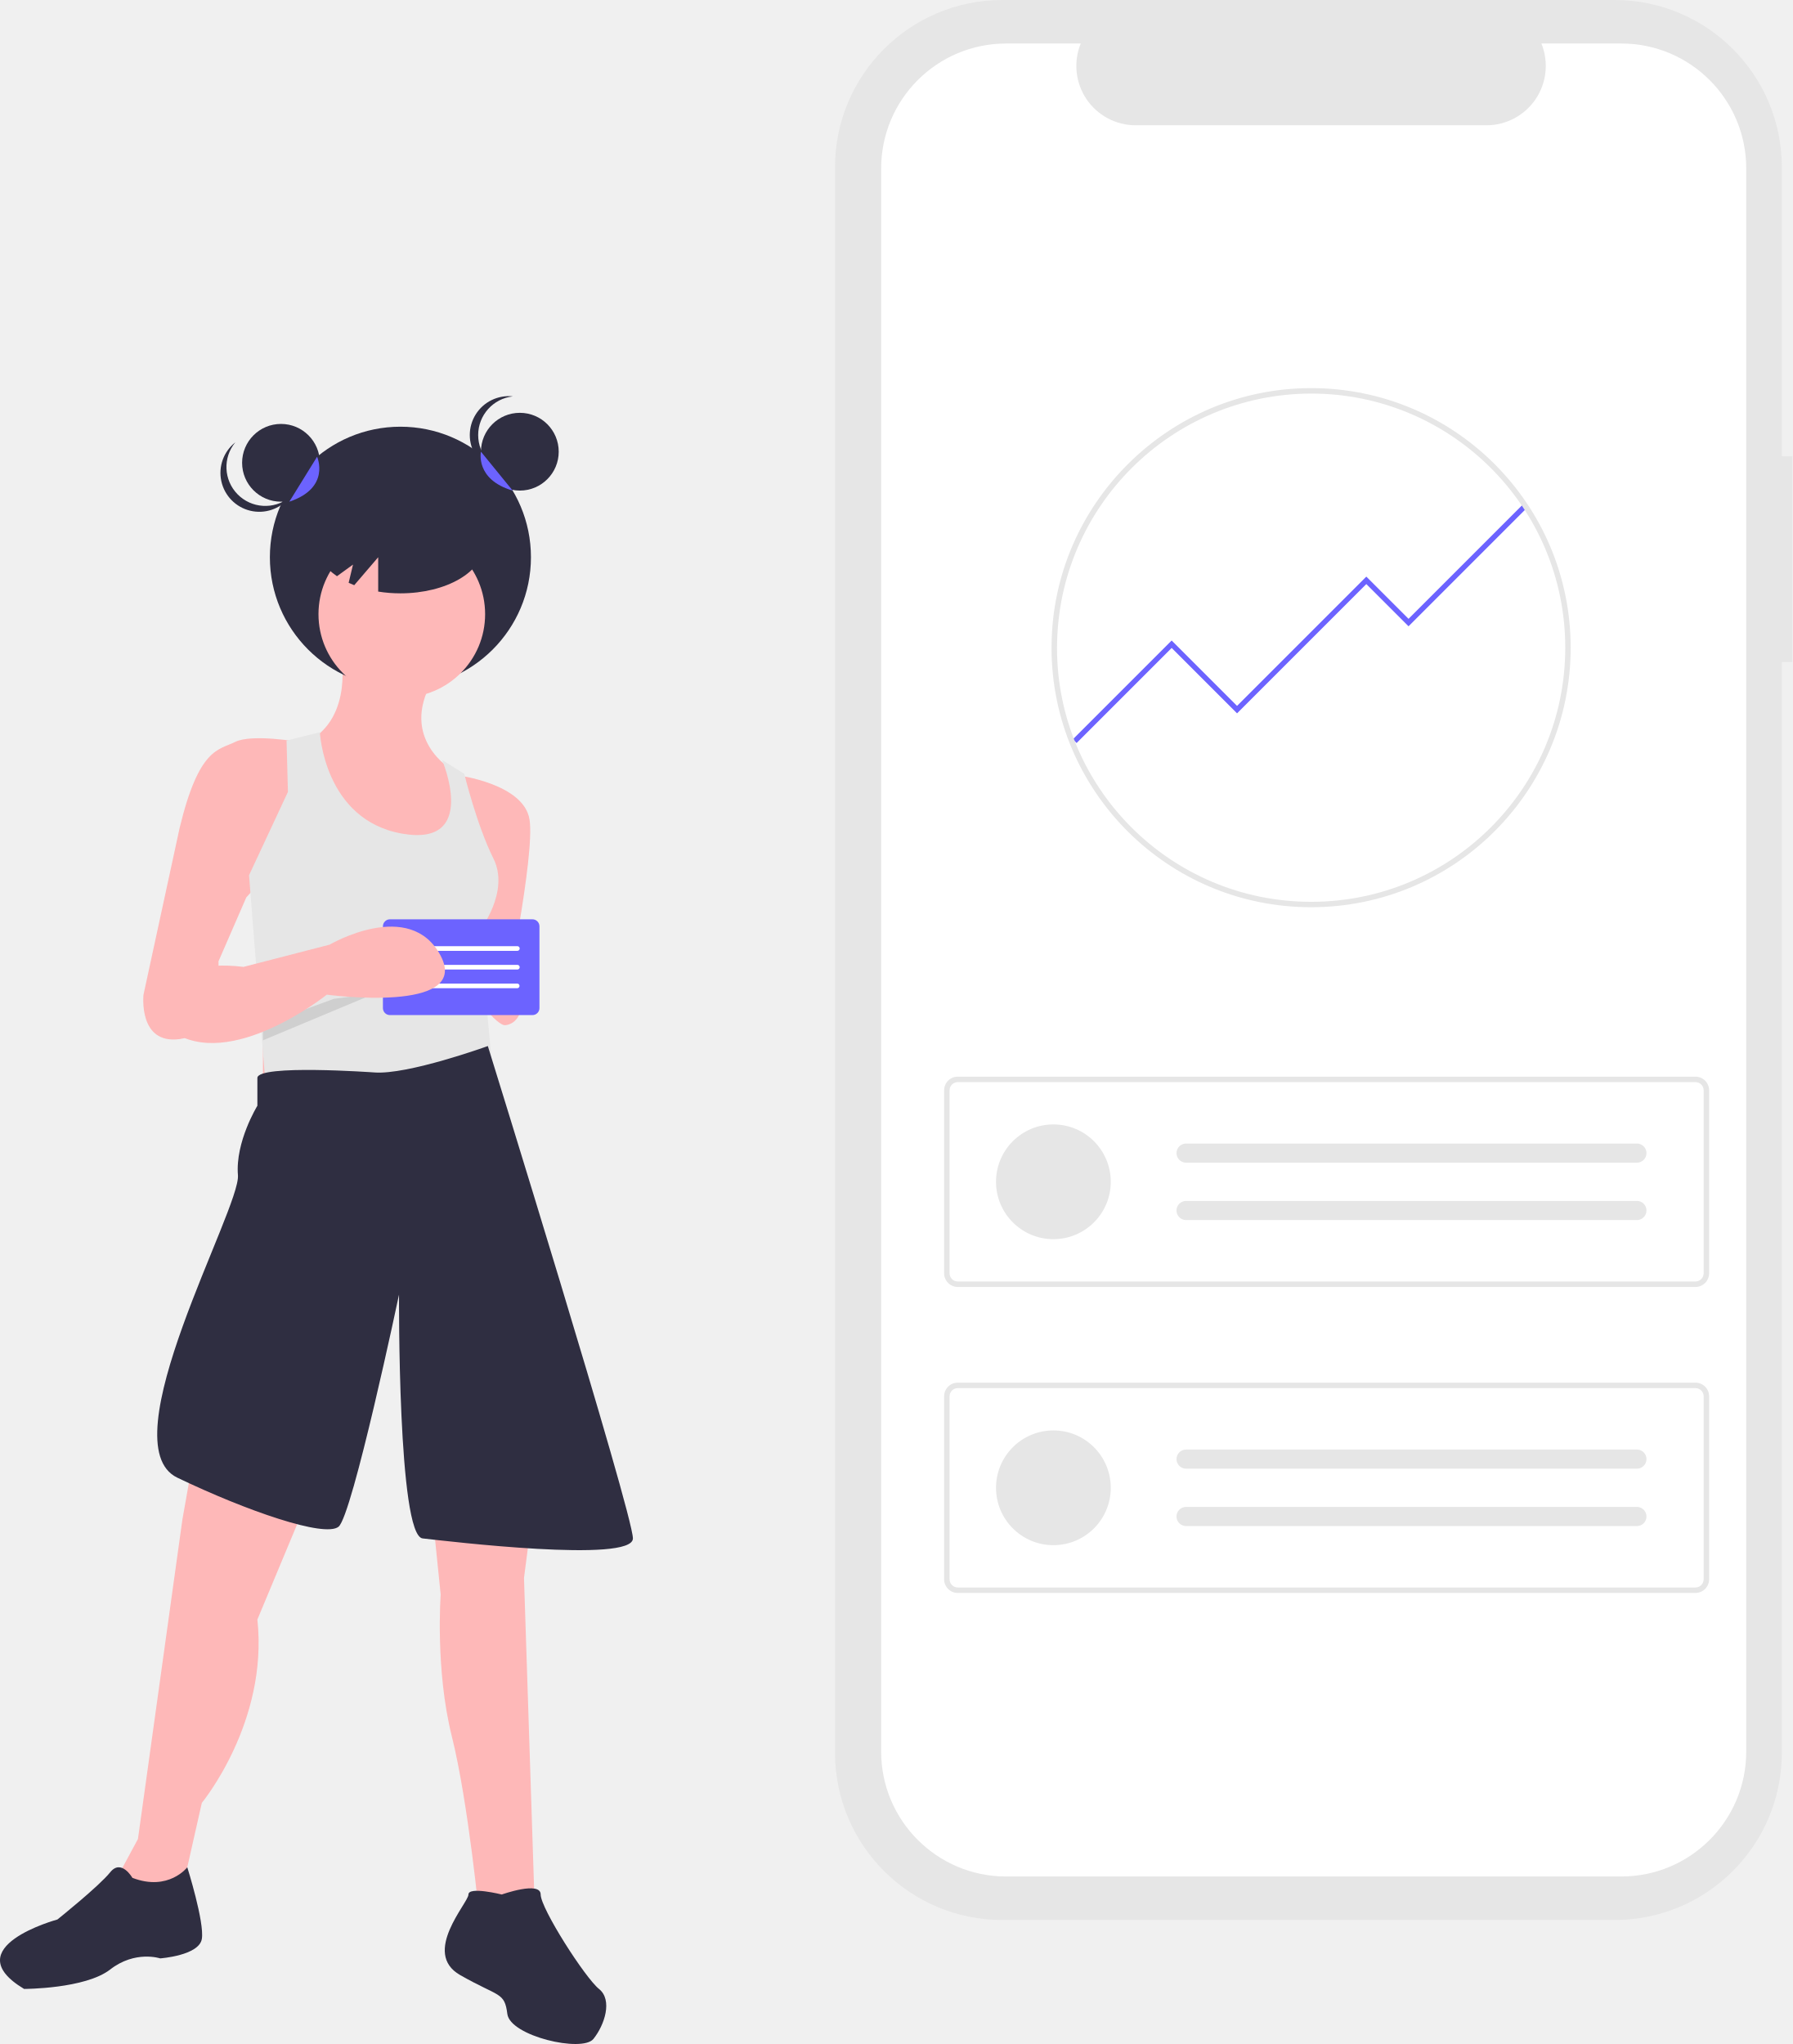
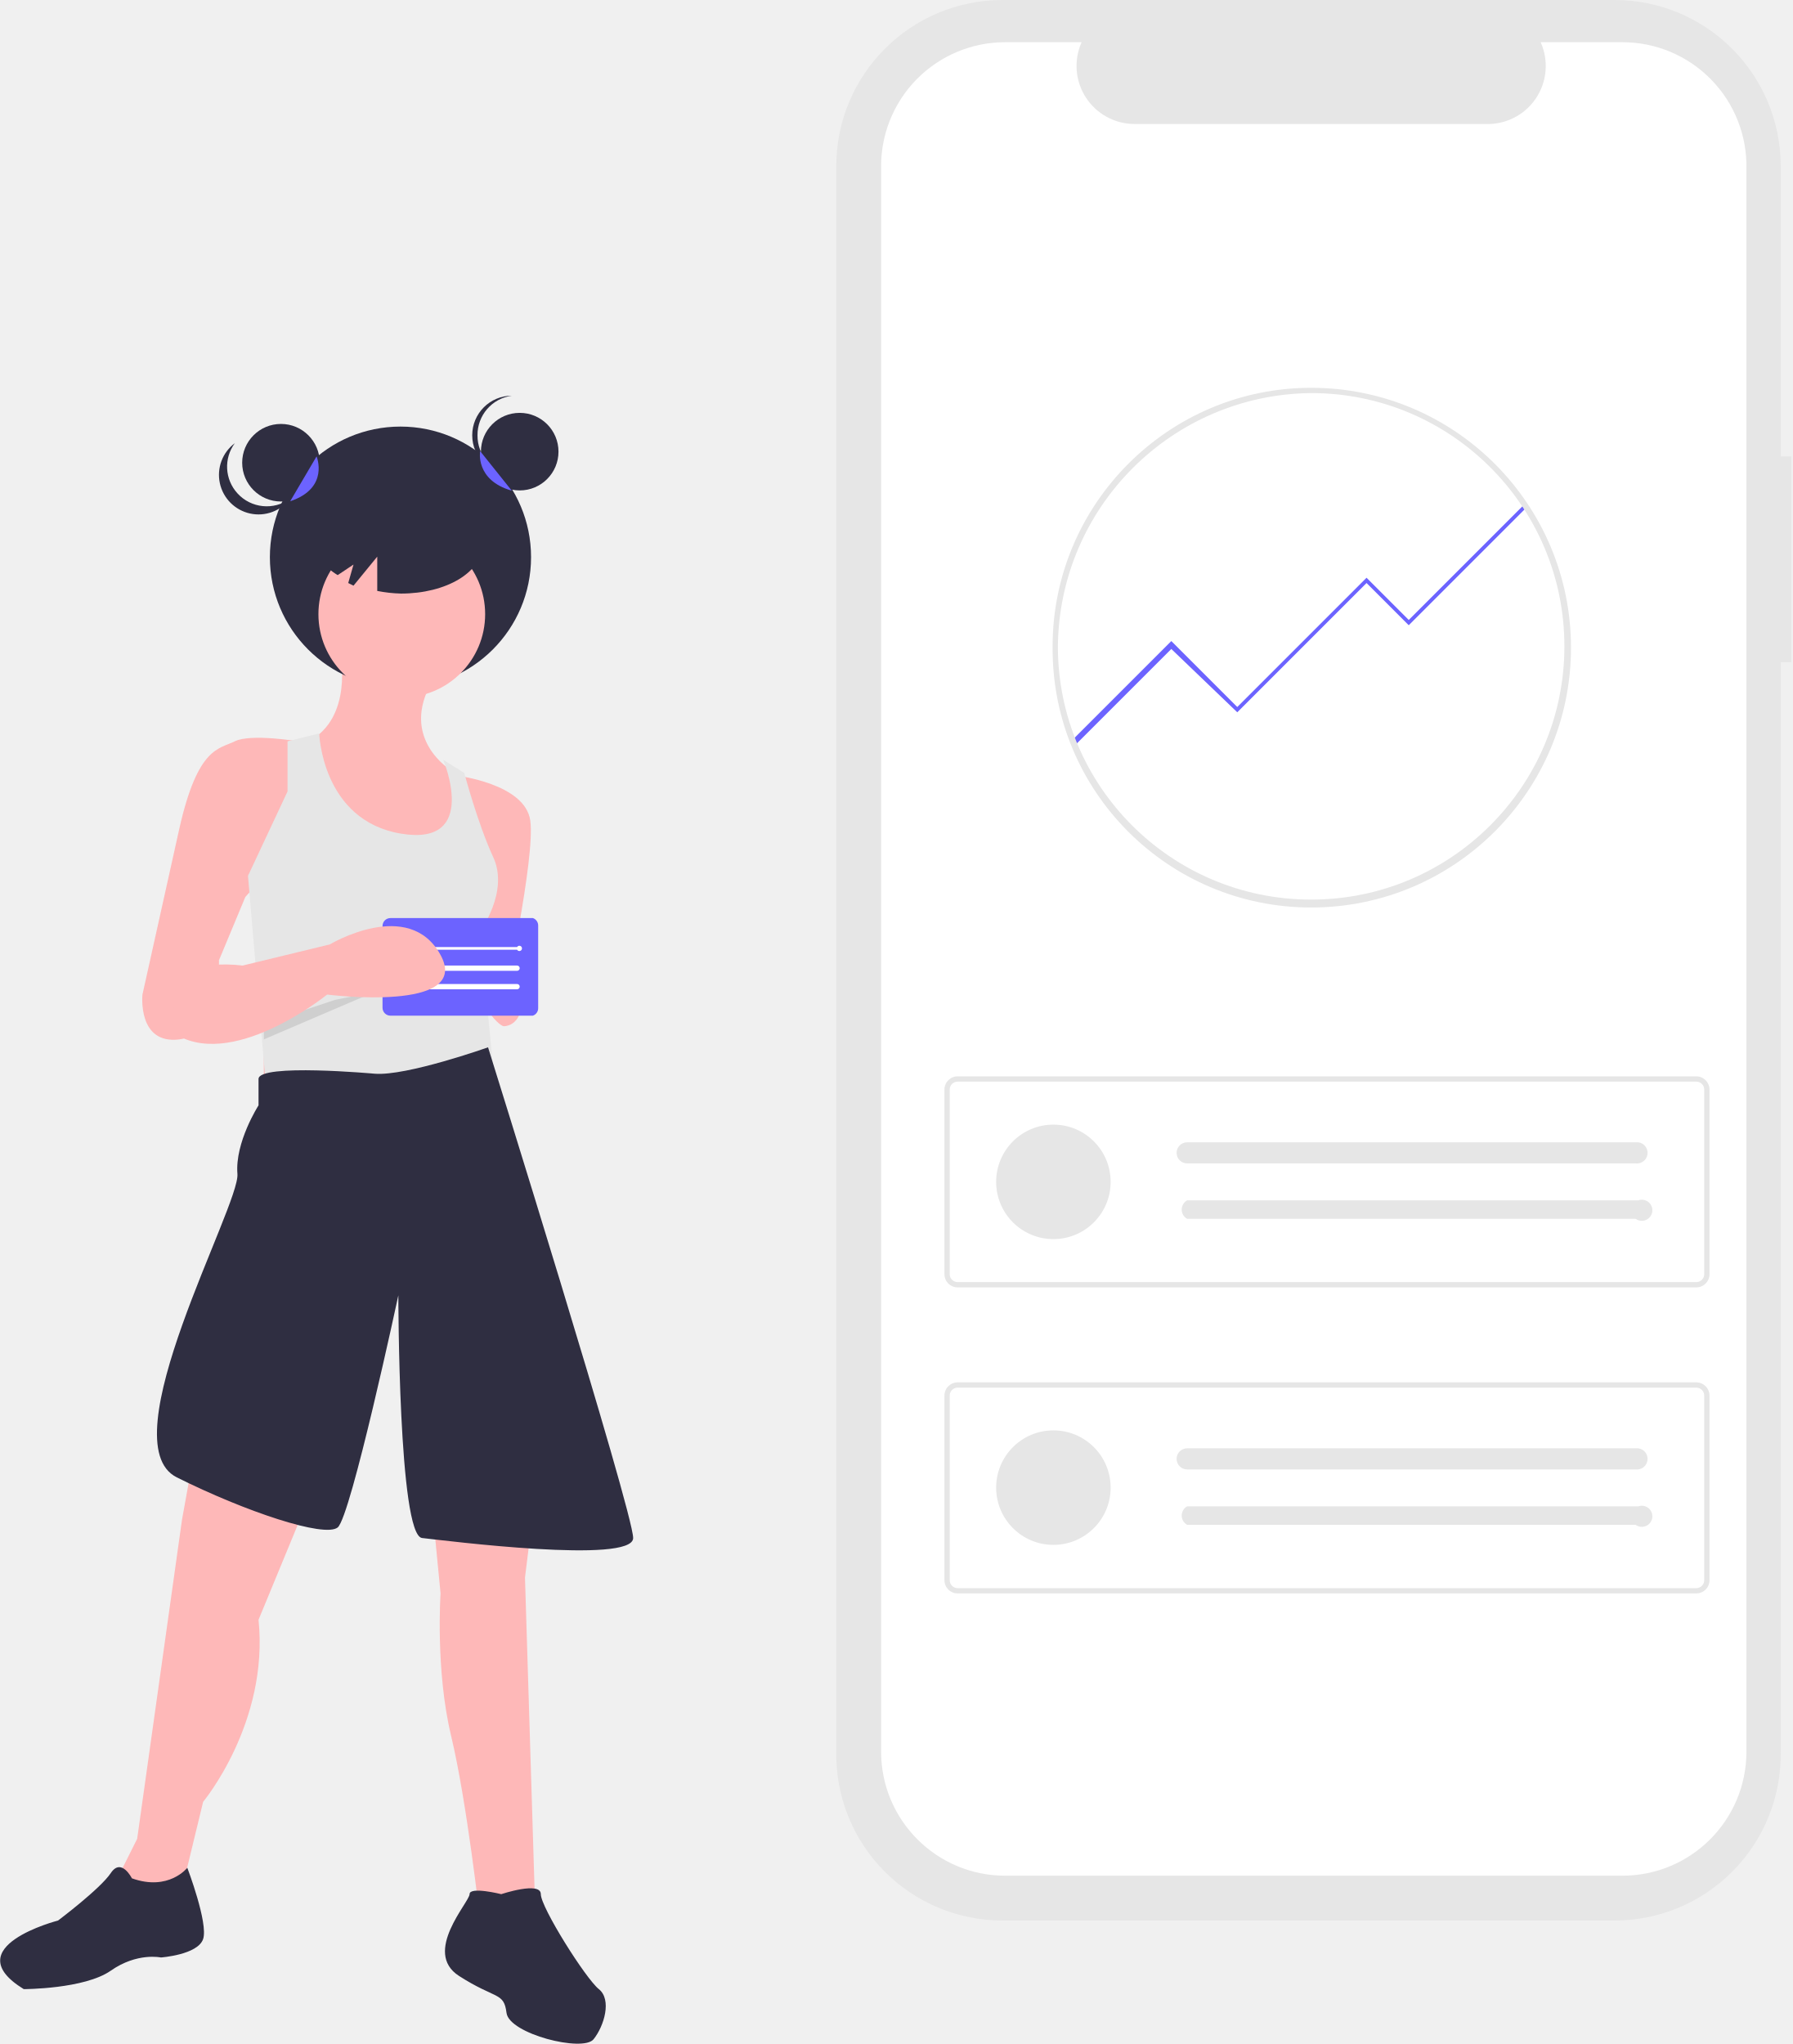
- <svg xmlns="http://www.w3.org/2000/svg" id="a4f54679-21d8-46c2-96eb-fe86fe4acc1f" data-name="Layer 1" width="679.4" height="774.778" viewBox="0 0 679.4 774.778">
-   <path d="M939.7,235.558H935.701V126.013A63.402,63.402,0,0,0,872.299,62.611H640.213a63.402,63.402,0,0,0-63.402,63.402V726.987A63.402,63.402,0,0,0,640.213,790.389H872.299a63.402,63.402,0,0,0,63.402-63.402V313.534h3.999Z" transform="translate(-260.2999 -62.61098)" fill="#e6e6e6" />
-   <path d="M874.858,79.106h-30.295a22.495,22.495,0,0,1-20.827,30.991H690.776A22.495,22.495,0,0,1,669.949,79.106H641.653a47.348,47.348,0,0,0-47.348,47.348V726.546a47.348,47.348,0,0,0,47.348,47.348H874.858a47.348,47.348,0,0,0,47.348-47.348h0V126.454A47.348,47.348,0,0,0,874.858,79.106Z" transform="translate(-260.2999 -62.61098)" fill="#fff" />
-   <path id="a2804879-ded6-4045-b20f-1f1dde9b938b" data-name="Path 39" d="M902.962,550.43h-279.619a5.184,5.184,0,0,1-5.178-5.178v-69.361a5.184,5.184,0,0,1,5.178-5.178h279.619a5.184,5.184,0,0,1,5.178,5.178v69.362A5.184,5.184,0,0,1,902.962,550.43Zm-279.619-77.646a3.11,3.11,0,0,0-3.107,3.107v69.362a3.11,3.11,0,0,0,3.107,3.107h279.619a3.11,3.11,0,0,0,3.107-3.107v-69.362a3.11,3.11,0,0,0-3.107-3.107Z" transform="translate(-260.2999 -62.61098)" fill="#e6e6e6" />
-   <circle id="b9ad11c9-d8a0-4df6-8741-900b9ec46a35" data-name="Ellipse 5" cx="399.289" cy="447.96" r="21.748" fill="#e6e6e6" />
-   <path id="bd261eec-7ae0-49b0-bf26-57ff03972605" data-name="Path 40" d="M709.817,496.073a3.625,3.625,0,0,0,0,7.249h170.878a3.625,3.625,0,1,0,.119-7.249q-.059-.001-.119,0Z" transform="translate(-260.2999 -62.61098)" fill="#e6e6e6" />
-   <path id="e80b4447-8c34-435b-ba6c-5300a190ab24" data-name="Path 41" d="M709.817,517.821a3.625,3.625,0,0,0,0,7.249h170.878a3.625,3.625,0,1,0,.119-7.249q-.059-.001-.119,0Z" transform="translate(-260.2999 -62.61098)" fill="#e6e6e6" />
-   <path id="e55fcb7d-3a3b-45d8-b167-72fb2263dd92" data-name="Path 42" d="M902.962,666.42h-279.619a5.184,5.184,0,0,1-5.178-5.178v-69.361a5.184,5.184,0,0,1,5.178-5.178h279.619a5.184,5.184,0,0,1,5.178,5.178v69.362A5.184,5.184,0,0,1,902.962,666.42Zm-279.619-77.646a3.11,3.11,0,0,0-3.107,3.107v69.362a3.11,3.11,0,0,0,3.107,3.107h279.619a3.11,3.11,0,0,0,3.107-3.107v-69.362a3.11,3.11,0,0,0-3.107-3.107Z" transform="translate(-260.2999 -62.61098)" fill="#e6e6e6" />
-   <circle id="a50d232f-7710-43e4-8fa9-6ef0443fc454" data-name="Ellipse 6" cx="399.289" cy="563.95" r="21.748" fill="#e6e6e6" />
-   <path id="e49b4965-a9e9-4371-9134-194e44e65c31" data-name="Path 43" d="M709.817,612.063a3.625,3.625,0,0,0,0,7.249h170.878a3.625,3.625,0,1,0,.119-7.249q-.059-.001-.119,0Z" transform="translate(-260.2999 -62.61098)" fill="#e6e6e6" />
-   <path id="abc4586a-ac92-4255-aae6-84f53baad571" data-name="Path 44" d="M709.817,633.811a3.625,3.625,0,0,0,0,7.249h170.878a3.625,3.625,0,1,0,.119-7.249q-.059-.001-.119,0Z" transform="translate(-260.2999 -62.61098)" fill="#e6e6e6" />
-   <polygon points="408.089 281.643 406.675 280.228 444.12 242.783 468.903 267.565 517.903 218.565 533.903 234.565 577.56 190.908 578.974 192.322 533.903 237.393 517.903 221.393 468.903 270.393 444.12 245.611 408.089 281.643" fill="#6c63ff" />
-   <path id="a9e593af-a319-4e97-9065-f0c2c04624d5" data-name="Path 45" d="M757.268,406.495a98.343,98.343,0,0,1-98.384-98.302v-.082c0-.206,0-.423.012-.629.3-53.879,44.432-97.756,98.372-97.756a98.384,98.384,0,0,1,.022,196.768h-.022Zm0-194.7a96.519,96.519,0,0,0-96.3,95.749c-.011.22-.011.4-.011.564a96.325,96.325,0,1,0,96.337-96.313Z" transform="translate(-260.2999 -62.61098)" fill="#e6e6e6" />
-   <path d="M389.441,310.151s5.264,24.213-12.633,33.687c0,0,4.211,53.689,31.582,54.742s27.371-28.424,27.371-28.424l-4.211-15.791s-20.002-11.58-7.369-33.687Z" transform="translate(-260.2999 -62.61098)" fill="#feb8b8" />
-   <circle cx="151.775" cy="211.22" r="49.478" fill="#2f2e41" />
-   <polygon points="99.665 360.182 99.665 419.135 187.042 415.977 180.725 358.077 99.665 360.182" fill="#feb8b8" />
-   <circle cx="152.302" cy="232.801" r="31.582" fill="#feb8b8" />
-   <path d="M373.65,343.838s-17.896-3.158-24.213,0-13.686,2.105-21.055,32.635L314.697,439.637s-2.105,18.949,13.686,16.844S343.121,427.004,343.121,427.004l10.527-24.213,18.949-21.055Z" transform="translate(-260.2999 -62.61098)" fill="#feb8b8" />
-   <path d="M433.656,356.471s25.266,3.158,27.371,16.844-9.475,69.48-9.475,69.48l-17.896-17.896,9.475-34.74Z" transform="translate(-260.2999 -62.61098)" fill="#feb8b8" />
-   <path d="M368.913,343.312l.526,19.476-14.738,31.582,6.467,82.236,86.786,1.771-5.876-62.952s11.58-14.738,5.264-27.371S436.288,355.945,436.288,355.945l-8.422-5.264S442.078,383.842,412.601,378.578s-31.056-38.425-31.056-38.425Z" transform="translate(-260.2999 -62.61098)" fill="#e6e6e6" />
-   <path d="M344.174,555.437l-14.738,83.166L312.592,759.667,305.223,773.353l6.316,13.686,17.896-8.422,7.369-32.635s25.266-30.529,21.055-69.48l45.267-108.431Z" transform="translate(-260.2999 -62.61098)" fill="#feb8b8" />
-   <path d="M416.812,563.859,427.34,667.027s-2.105,28.424,4.211,53.689,10.527,69.48,10.527,69.48h21.055l-4.211-129.486L472.607,555.437Z" transform="translate(-260.2999 -62.61098)" fill="#feb8b8" />
-   <path d="M402.074,469.113s-44.215-3.158-44.215,2.105V481.746s-8.422,13.686-7.369,26.318S301.198,610.091,327.517,622.724s55.841,22.808,61.104,18.597,22.928-87.989,22.928-87.989-.522,91.364,8.953,92.417,79.701,9.475,79.701,0S445.217,459.112,445.217,459.112,414.707,470.166,402.074,469.113Z" transform="translate(-260.2999 -62.61098)" fill="#2f2e41" />
-   <path d="M310.486,774.406s-4.211-7.369-8.422-2.105-20.002,17.896-20.002,17.896S243.112,800.724,269.43,816.515c0,0,23.16,0,32.635-7.369s18.949-4.211,18.949-4.211,14.738-1.053,15.791-7.369-5.515-27.161-5.515-27.161S324.172,779.669,310.486,774.406Z" transform="translate(-260.2999 -62.61098)" fill="#2f2e41" />
-   <path d="M450.5,780.722s-12.633-3.158-12.633,0-17.896,22.107-3.158,30.529,16.844,6.316,17.896,14.738S481.029,840.728,485.24,835.464s7.369-14.738,2.105-18.949-22.107-30.529-22.107-35.793S450.5,780.722,450.5,780.722Z" transform="translate(-260.2999 -62.61098)" fill="#2f2e41" />
-   <rect x="145.364" y="350.122" width="2.856" height="15.791" fill="#fff" opacity="0.1" style="isolation:isolate" />
-   <path d="M455.763,430.162s-20.002-26.318-18.949-7.369,12.633,28.424,14.738,28.424S462.08,449.111,455.763,430.162Z" transform="translate(-260.2999 -62.61098)" fill="#feb8b8" />
-   <path d="M359.965,450.436c1.579.255,26.845-9.22,26.845-9.22l15.791-2.105-42.636,17.83Z" transform="translate(-260.2999 -62.61098)" opacity="0.1" style="isolation:isolate" />
-   <circle cx="106.508" cy="175.428" r="14.738" fill="#2f2e41" />
-   <circle cx="197.043" cy="171.217" r="14.738" fill="#2f2e41" />
-   <path d="M441.552,227.511a14.738,14.738,0,0,1,13.159-14.651,14.738,14.738,0,1,0,0,29.302A14.738,14.738,0,0,1,441.552,227.511Z" transform="translate(-260.2999 -62.61098)" fill="#2f2e41" />
-   <path d="M350.34,249.96a14.738,14.738,0,0,1-.854-19.675,14.738,14.738,0,1,0,20.507,20.93A14.738,14.738,0,0,1,350.34,249.96Z" transform="translate(-260.2999 -62.61098)" fill="#2f2e41" />
-   <path d="M412.075,250.671c-17.442,0-31.582,8.248-31.582,18.423,0,4.553,2.842,8.713,7.534,11.928l6.08-4.405-1.653,6.901c.686.318,1.387.626,2.117.91l9.083-10.597v13.018a53.018,53.018,0,0,0,8.422.668c17.442,0,31.582-8.248,31.582-18.423S429.517,250.671,412.075,250.671Z" transform="translate(-260.2999 -62.61098)" fill="#2f2e41" />
-   <path d="M442.604,233.828s-2.289,10.527,12.015,14.738" transform="translate(-260.2999 -62.61098)" fill="#6c63ff" />
-   <path d="M380.493,235.744s5.264,11.769-10.527,17.033" transform="translate(-260.2999 -62.61098)" fill="#6c63ff" />
-   <path d="M408.103,411.073a2.66,2.66,0,0,0-2.657,2.657v30.995a2.66,2.66,0,0,0,2.657,2.657h54.02a2.66,2.66,0,0,0,2.657-2.657V413.73a2.66,2.66,0,0,0-2.657-2.657Z" transform="translate(-260.2999 -62.61098)" fill="#6c63ff" />
-   <path d="M456.367,423.028H413.86a.886.886,0,1,1,0-1.771h42.507a.886.886,0,1,1,0,1.771Z" transform="translate(-260.2999 -62.61098)" fill="#fff" />
-   <path d="M456.367,430.113H413.86a.886.886,0,1,1,0-1.771h42.507a.886.886,0,1,1,0,1.771Z" transform="translate(-260.2999 -62.61098)" fill="#fff" />
-   <path d="M456.367,437.197H413.86a.886.886,0,0,1,0-1.771h42.507a.886.886,0,0,1,0,1.771Z" transform="translate(-260.2999 -62.61098)" fill="#fff" />
-   <path d="M327.33,432.268s8.422-5.264,25.266-3.158l32.635-8.422s30.529-17.896,42.109,4.211-43.162,14.738-43.162,14.738-36.846,29.477-58.953,13.686Z" transform="translate(-260.2999 -62.61098)" fill="#feb8b8" />
+ <svg xmlns="http://www.w3.org/2000/svg" viewBox="0 0 679.4 774.8">
+   <path d="M679 173h-4V63a63 63 0 00-63-63H380a63 63 0 00-63 63v601a63 63 0 0063 64h232a63 63 0 0063-64V251h4z" fill="#e6e6e6" />
+   <path d="M615 16h-31a22 22 0 01-21 31H430a22 22 0 01-20-31h-29a47 47 0 00-47 48v600a47 47 0 0047 47h234a47 47 0 0047-47V64a47 47 0 00-47-48z" fill="#fff" />
+   <path data-name="Path 39" d="M643 488H363a5 5 0 01-5-5v-70a5 5 0 015-5h280a5 5 0 015 5v70a5 5 0 01-5 5zm-280-78a3 3 0 00-3 3v70a3 3 0 003 3h280a3 3 0 003-3v-70a3 3 0 00-3-3z" fill="#e6e6e6" />
+   <circle data-name="Ellipse 5" cx="399.3" cy="448" r="21.7" fill="#e6e6e6" />
+   <path data-name="Path 40" d="M450 433a4 4 0 000 8h170a4 4 0 101-8h-1z" fill="#e6e6e6" />
+   <path data-name="Path 41" d="M450 455a4 4 0 000 7h170a4 4 0 101-7h-1z" fill="#e6e6e6" />
+   <path data-name="Path 42" d="M643 604H363a5 5 0 01-5-5v-70a5 5 0 015-5h280a5 5 0 015 5v70a5 5 0 01-5 5zm-280-78a3 3 0 00-3 3v70a3 3 0 003 3h280a3 3 0 003-3v-70a3 3 0 00-3-3z" fill="#e6e6e6" />
+   <circle data-name="Ellipse 6" cx="399.3" cy="563.9" r="21.7" fill="#e6e6e6" />
+   <path data-name="Path 43" d="M450 549a4 4 0 000 8h170a4 4 0 101-8h-1z" fill="#e6e6e6" />
+   <path data-name="Path 44" d="M450 571a4 4 0 000 7h170a4 4 0 101-7h-1z" fill="#e6e6e6" />
+   <path fill="#6c63ff" d="M408 282l-1-2 37-37 25 25 49-49 16 16 44-44 1 1-45 45-16-16-49 49-25-24-36 36z" />
+   <path data-name="Path 45" d="M497 344a98 98 0 01-98-98v-1c0-54 44-98 98-98a98 98 0 010 197zm0-195a97 97 0 00-96 96 96 96 0 1096-96z" fill="#e6e6e6" />
+   <path d="M129 248s5 24-12 33c0 0 4 54 31 55s27-28 27-28l-4-16s-20-12-7-34z" fill="#feb8b8" />
+   <circle cx="151.8" cy="211.2" r="49.5" fill="#2f2e41" />
+   <path fill="#feb8b8" d="M100 360v59l87-3-6-58-81 2z" />
+   <circle cx="152.3" cy="232.8" r="31.6" fill="#feb8b8" />
+   <path d="M113 281s-18-3-24 0-14 2-21 33l-14 63s-2 19 14 17 15-30 15-30l10-24 19-21zM173 294s26 3 28 17-10 69-10 69l-18-18 10-34z" fill="#feb8b8" />
+   <path d="M109 281v19l-15 32 7 82 87 2-6-63s11-15 5-28-11-32-11-32l-8-5s14 33-16 28-31-38-31-38z" fill="#e6e6e6" />
+   <path d="M84 493l-15 83-17 121-7 14 6 13 18-8 8-33s25-30 21-69l45-109zM157 501l10 103s-2 29 4 54 11 70 11 70h21l-4-130 13-105z" fill="#feb8b8" />
+   <path d="M142 407s-44-4-44 2v10s-9 14-8 26-49 102-23 115 56 23 61 19 23-88 23-88 0 91 9 92 80 10 80 0-55-186-55-186-31 11-43 10zM50 712s-4-8-8-2-20 18-20 18-39 10-13 26c0 0 23 0 33-7s19-5 19-5 14-1 16-7-6-27-6-27-7 9-21 4zM190 718s-12-3-12 0-18 22-4 31 17 6 18 14 29 15 33 10 7-15 2-19-22-31-22-36-15 0-15 0z" fill="#2f2e41" />
+   <path fill="#fff" opacity=".1" style="isolation:isolate" d="M145 350h3v16h-3z" />
+   <path d="M195 368s-20-27-18-8 12 29 14 29 11-2 4-21z" fill="#feb8b8" />
+   <path d="M100 388l27-9 15-3-42 18z" opacity=".1" style="isolation:isolate" />
+   <circle cx="106.5" cy="175.4" r="14.7" fill="#2f2e41" />
+   <circle cx="197" cy="171.2" r="14.7" fill="#2f2e41" />
+   <path d="M181 165a15 15 0 0113-15 15 15 0 100 30 15 15 0 01-13-15zM90 187a15 15 0 01-1-19 15 15 0 1021 21 15 15 0 01-20-2zM152 188c-18 0-32 8-32 18 0 5 3 9 8 12l6-4-2 7 2 1 9-11v13a53 53 0 009 1c17 0 31-8 31-19s-14-18-31-18z" fill="#2f2e41" />
+   <path d="M182 171s-2 11 12 15M120 173s5 12-10 17M148 348a3 3 0 00-3 3v31a3 3 0 003 3h54a3 3 0 002-3v-31a3 3 0 00-2-3z" fill="#6c63ff" />
+   <path d="M196 360h-42a1 1 0 110-1h42a1 1 0 110 1zM196 368h-42a1 1 0 110-2h42a1 1 0 110 2zM196 375h-42a1 1 0 010-2h42a1 1 0 010 2z" fill="#fff" />
+   <path d="M67 370s8-6 25-4l33-8s30-18 42 4-43 15-43 15-37 30-59 14z" fill="#feb8b8" />
</svg>
